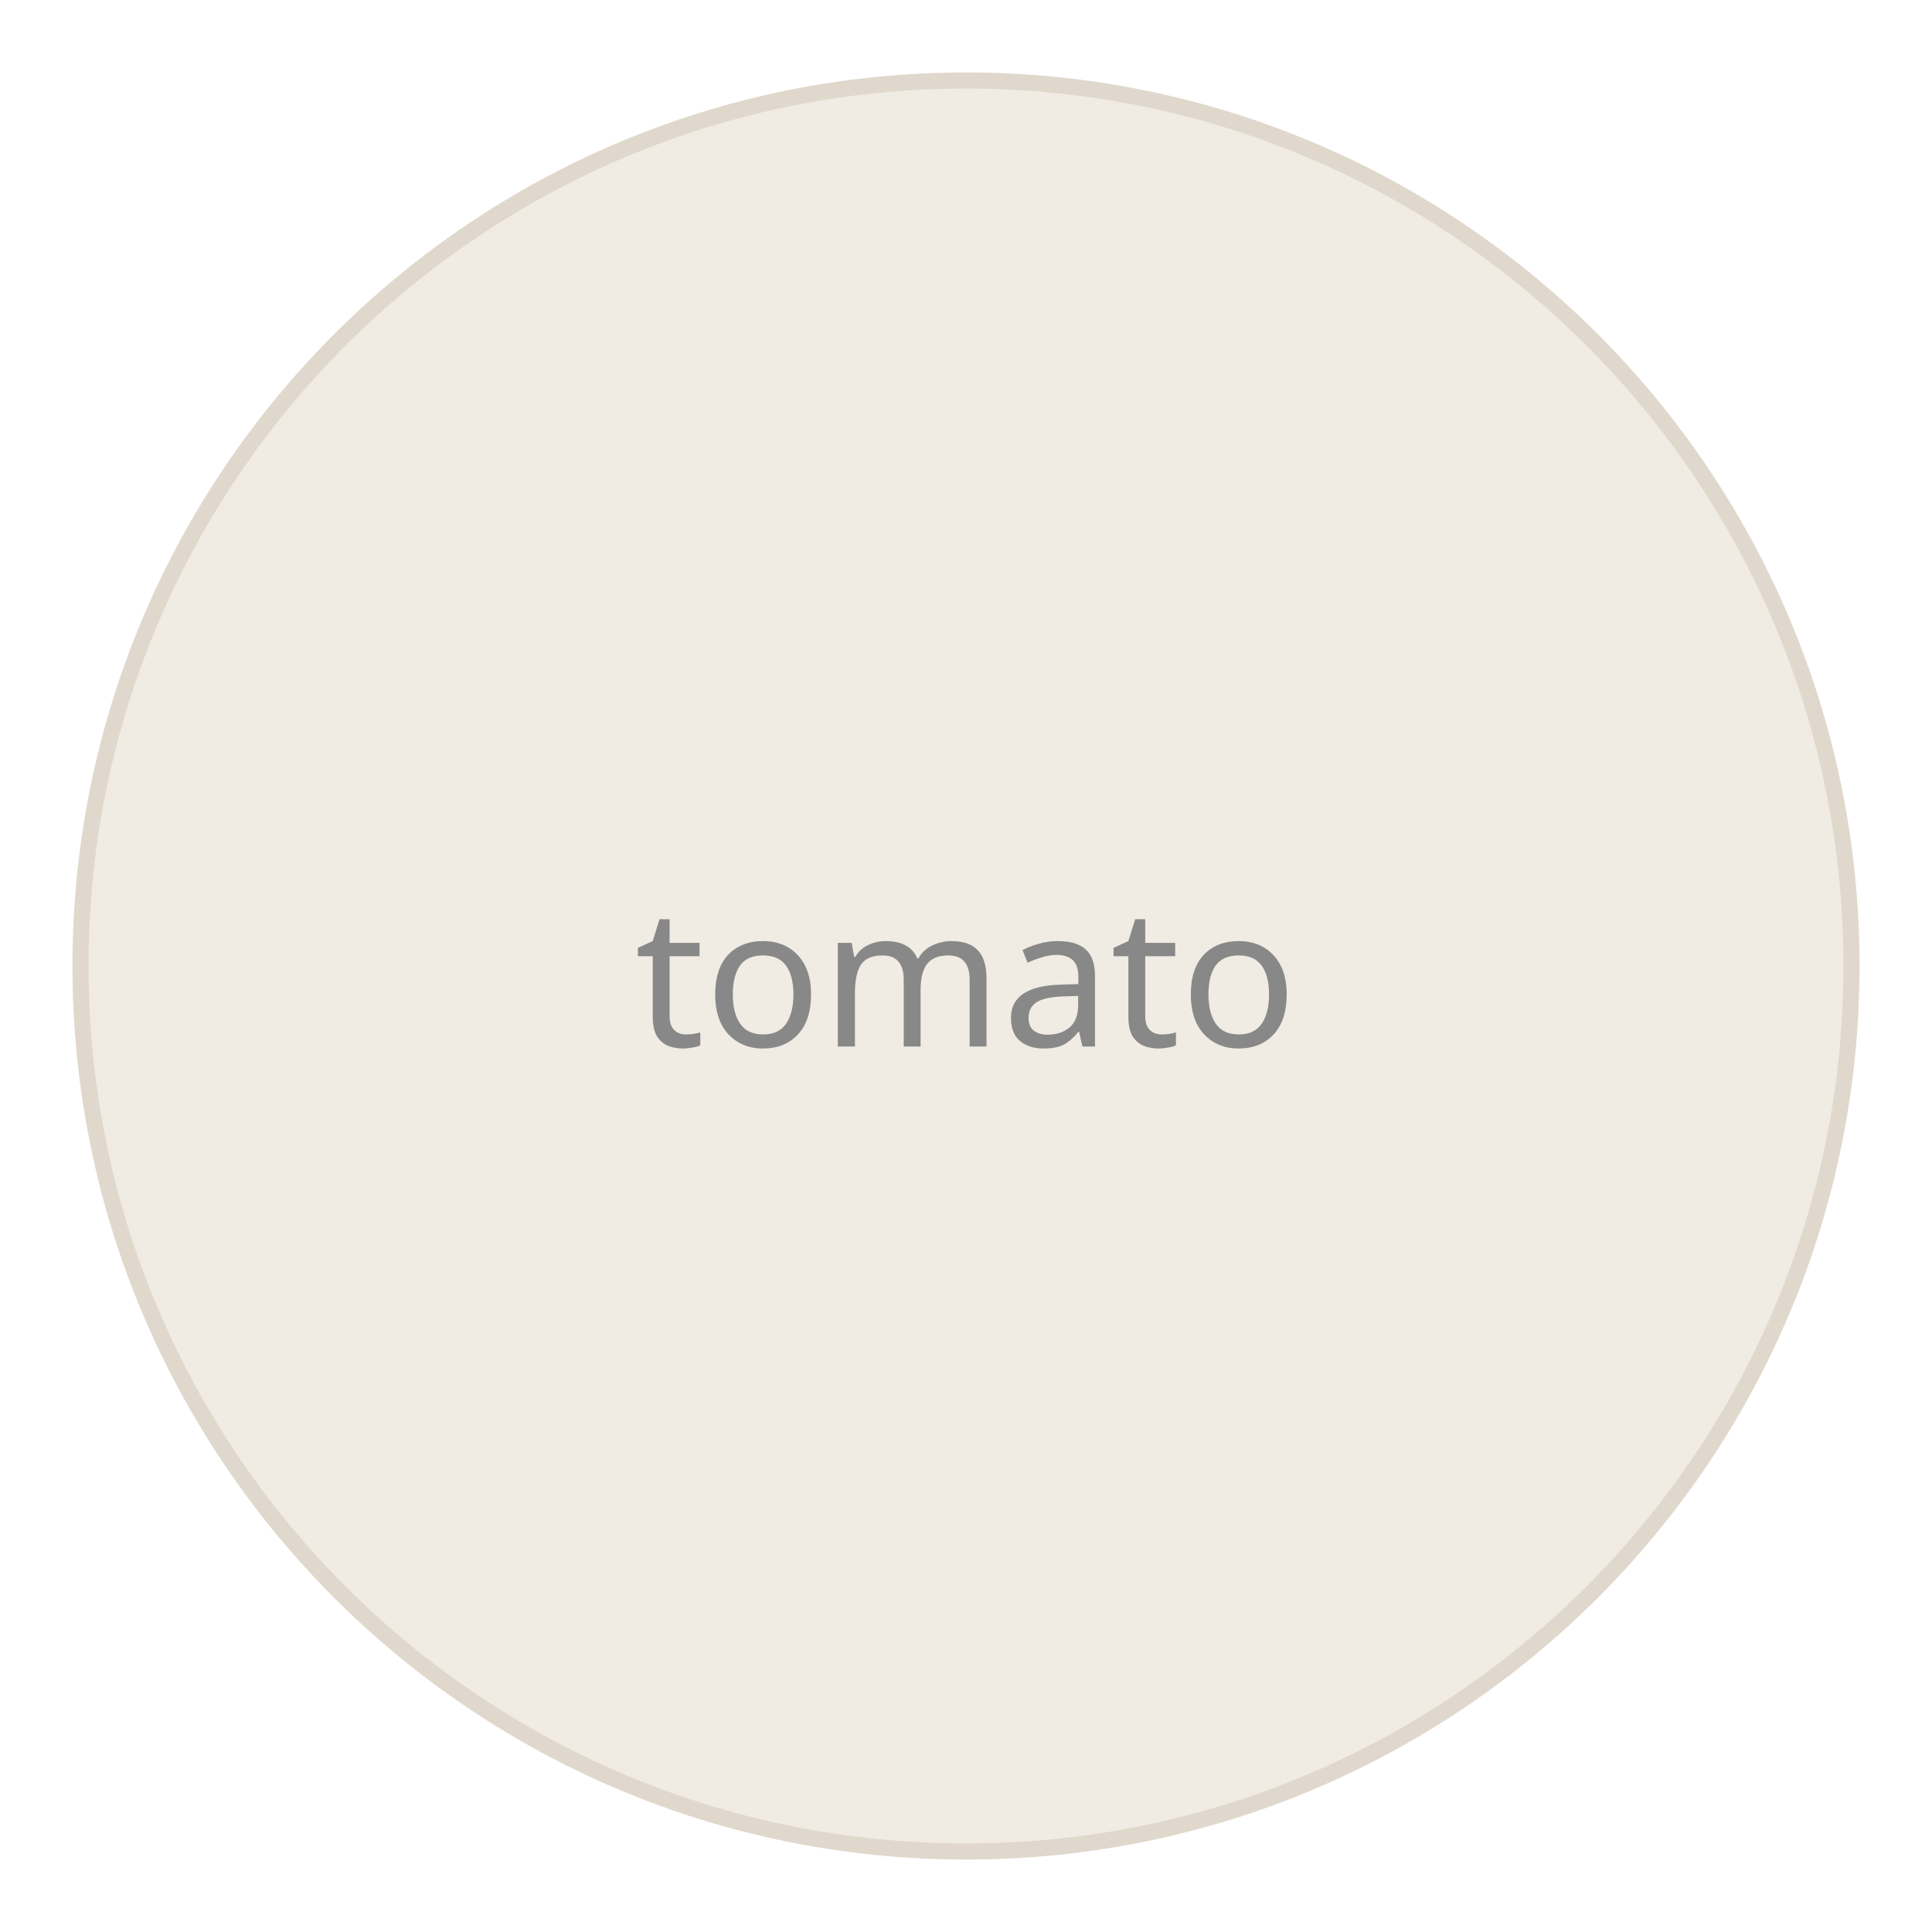
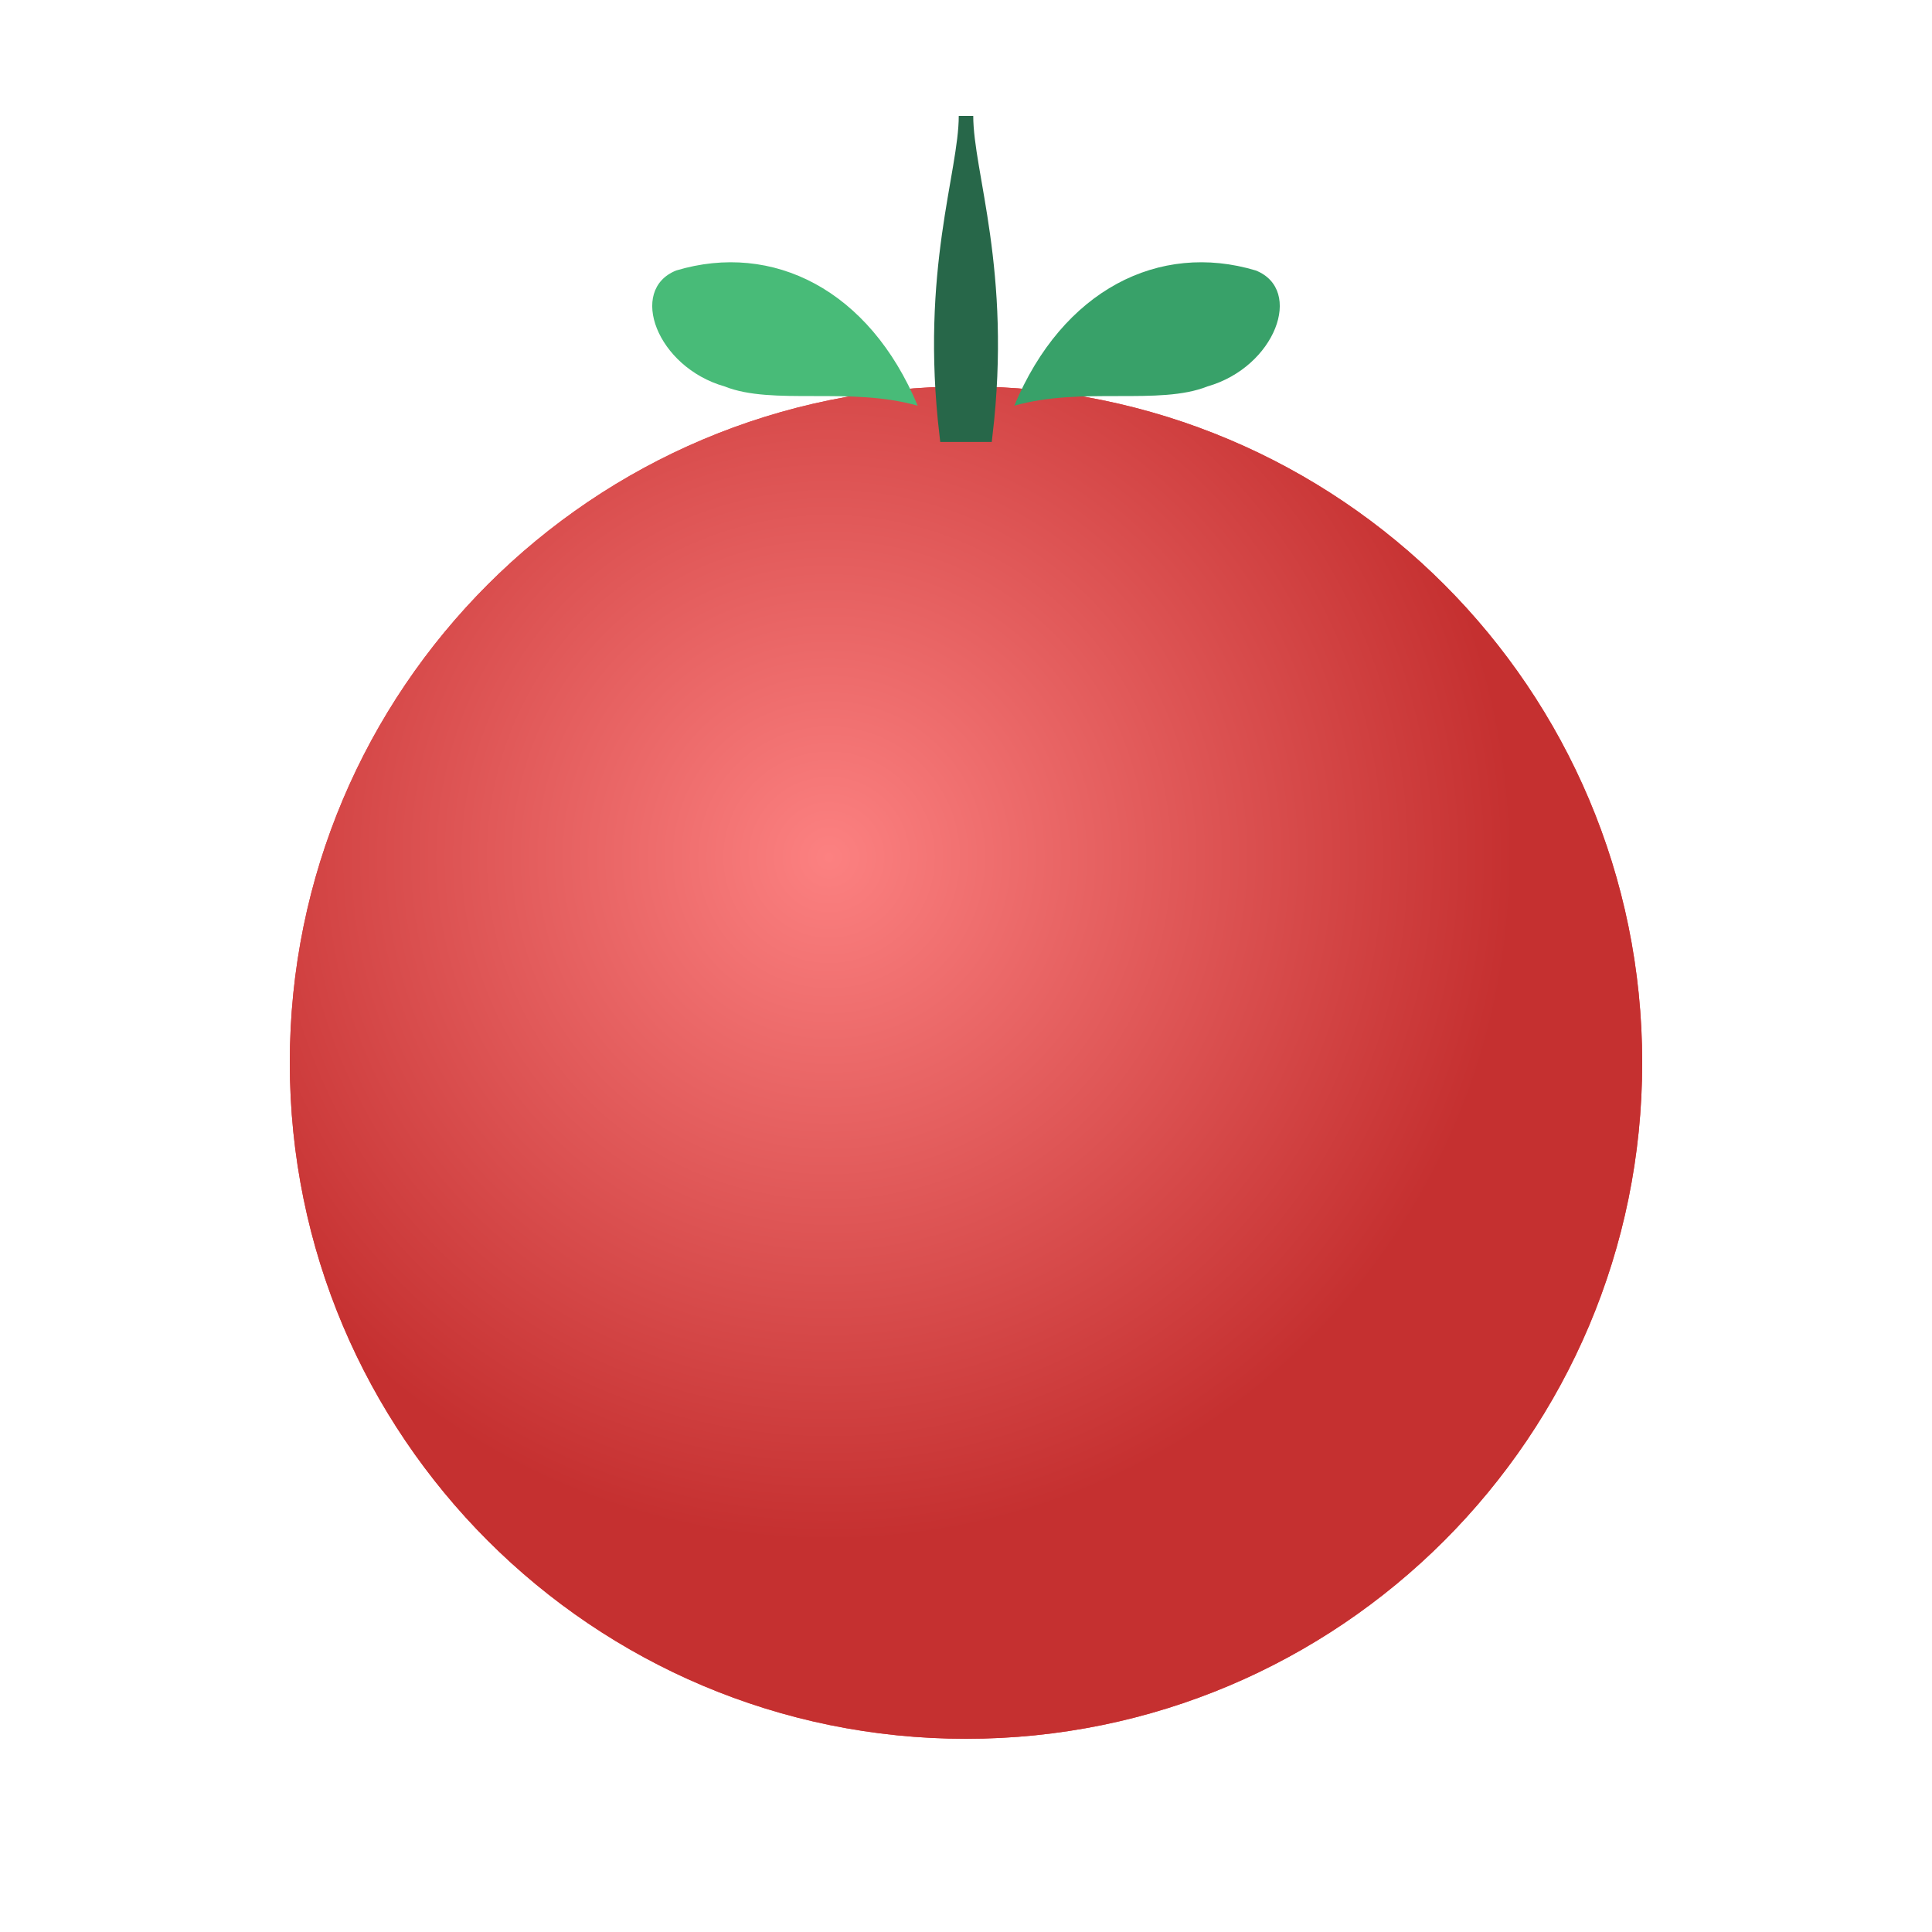
- <svg xmlns="http://www.w3.org/2000/svg" width="120" height="120" viewBox="0 0 120 120">
-   <circle cx="60" cy="60" r="55" fill="#f0ebe3" stroke="#e0d8cc" stroke-width="1" />
-   <text x="60" y="65" text-anchor="middle" font-family="sans-serif" font-size="12" fill="#888">tomato</text>
+ <svg xmlns="http://www.w3.org/2000/svg" viewBox="0 0 200 200">
+   <circle cx="100" cy="110" r="70" fill="#e53e3e" />
+   <circle cx="100" cy="110" r="70" fill="url(#tg)" />
+   <defs>
+     <radialGradient id="tg" cx="40%" cy="35%">
+       <stop offset="0%" stop-color="#fc8181" />
+       <stop offset="100%" stop-color="#c53030" />
+     </radialGradient>
+   </defs>
+   <path d="M95 42 C90 30,80 25,70 28 C65 30,68 38,75 40 C80 42,88 40,95 42Z" fill="#48bb78" />
+   <path d="M105 42 C110 30,120 25,130 28 C135 30,132 38,125 40 C120 42,112 40,105 42Z" fill="#38a169" />
+   <path d="M98 45 C96 28,100 18,100 12 C100 18,104 28,102 45Z" fill="#276749" stroke="#276749" stroke-width="1.5" />
</svg>
